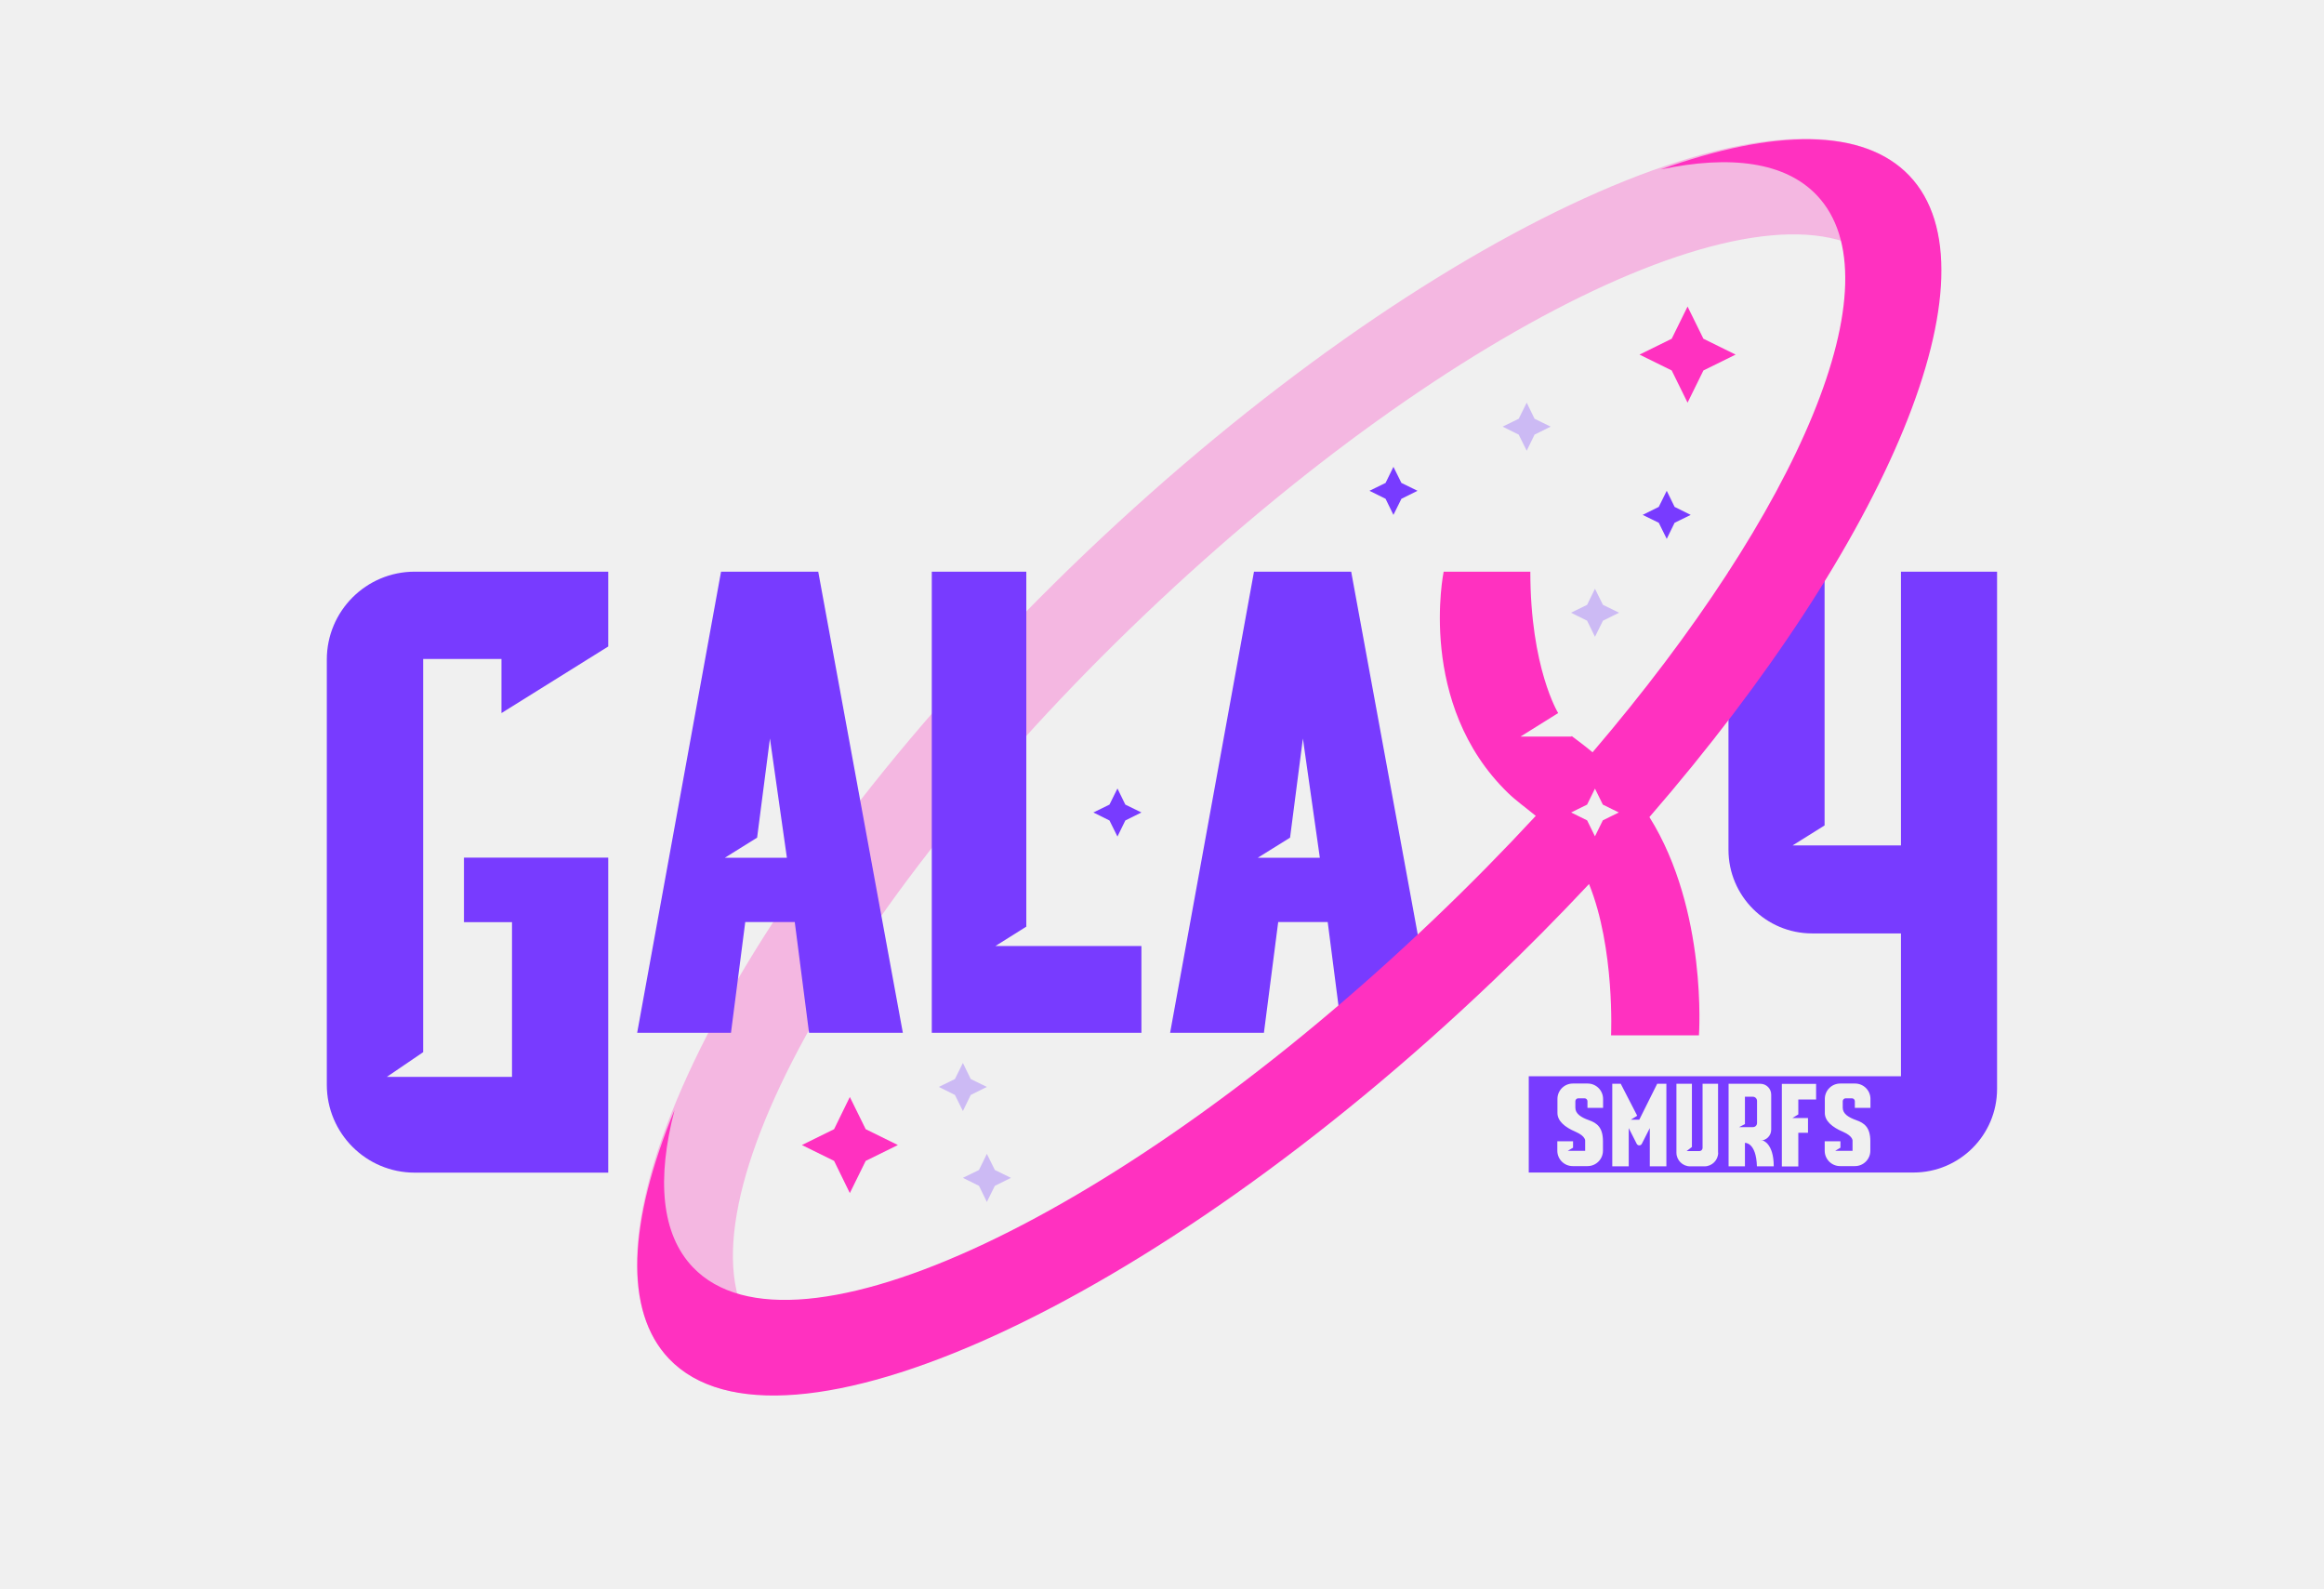
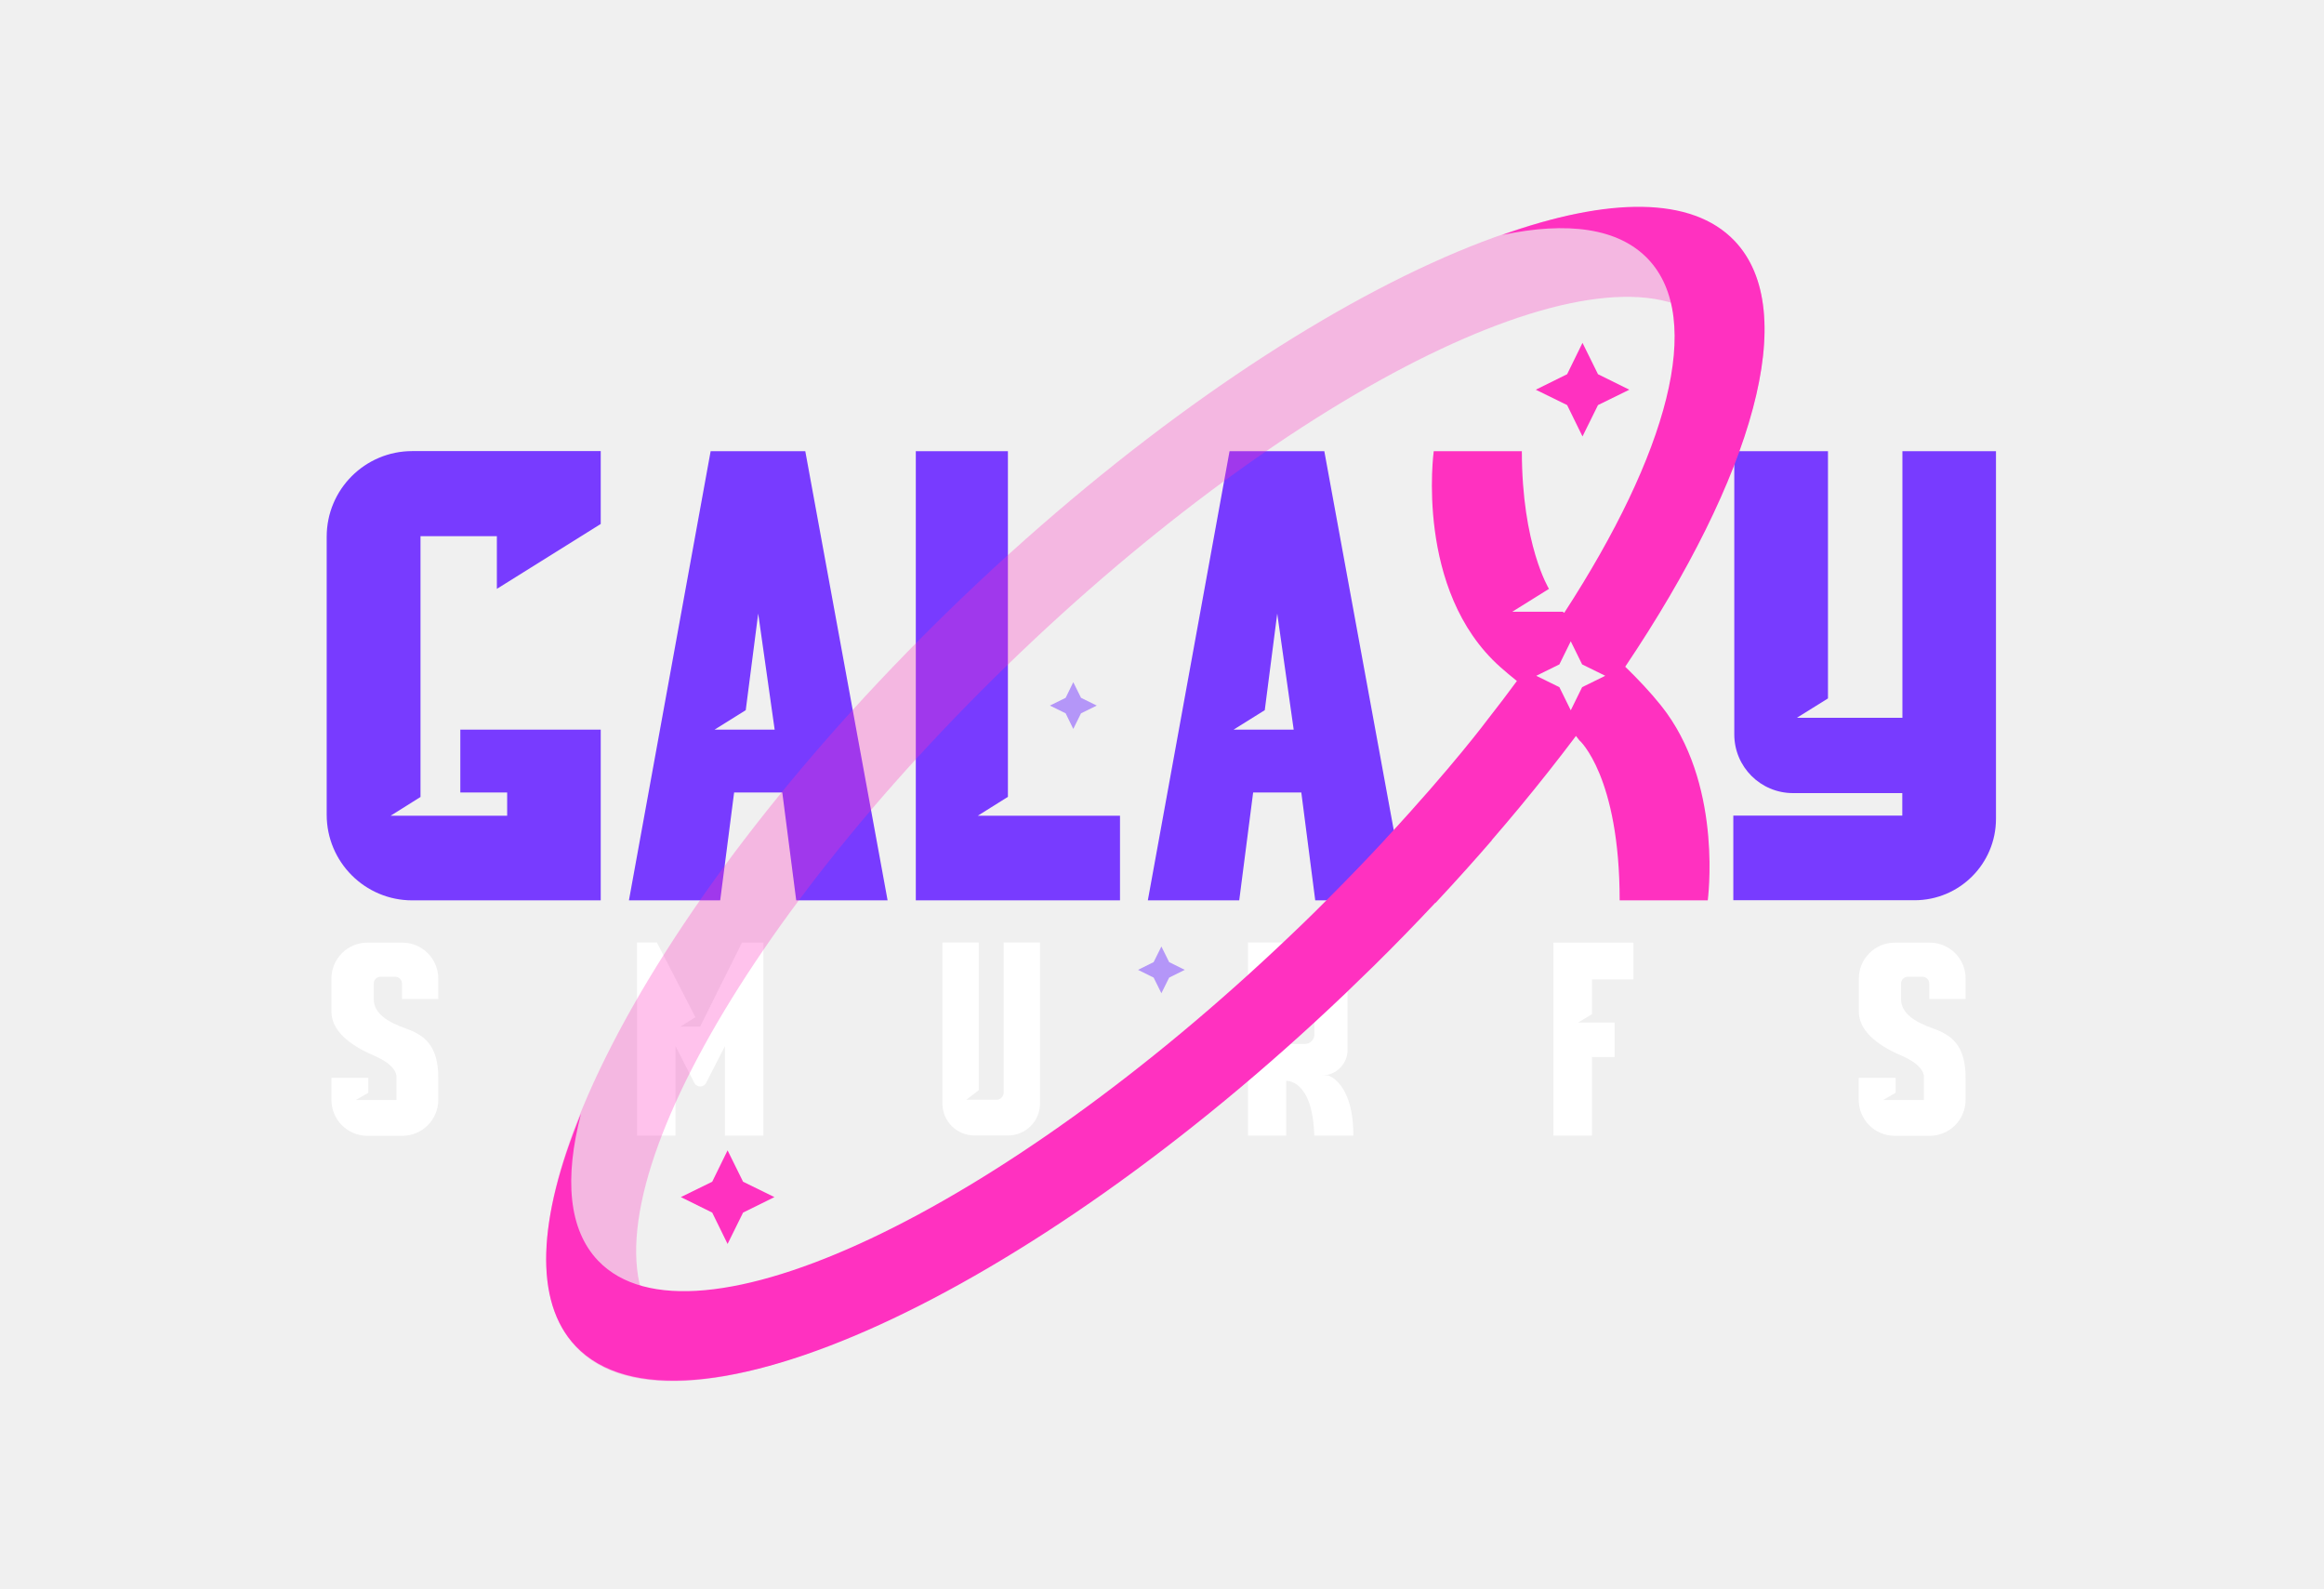
- <svg xmlns="http://www.w3.org/2000/svg" version="1.1" id="Galaxy_Smurfs_C" x="0px" y="0px" viewBox="0 0 1920 1312" style="enable-background:new 0 0 1920 1312;" xml:space="preserve">
+ <svg xmlns="http://www.w3.org/2000/svg" version="1.1" x="0px" y="0px" viewBox="0 0 1920 1312" style="enable-background:new 0 0 1920 1312;" xml:space="preserve">
  <style type="text/css">
- 	.st0{opacity:0.3;}
- 	.st1{fill:#FF31C0;}
- 	.st2{fill:#783BFF;}
- 	.st3{opacity:0.3;fill:#783BFF;}
+ 	.st0{display:none;}
+ 	.st1{display:inline;opacity:0.3;}
+ 	.st2{fill:#FF31C0;}
+ 	.st3{display:inline;fill:#783BFF;}
+ 	.st4{display:inline;}
+ 	.st5{fill:#783BFF;}
+ 	.st6{display:inline;opacity:0.3;fill:#783BFF;enable-background:new    ;}
+ 	.st7{display:inline;fill:#FF31C0;}
+ 	.st8{display:inline;fill:#FFFFFF;}
+ 	.st9{display:inline;opacity:0.5;fill:#FFFFFF;}
+ 	.st10{fill:#FFFFFF;}
+ 	.st11{display:inline;opacity:0.3;fill:#FFFFFF;}
+ 	.st12{display:inline;opacity:0.6;fill:#FFFFFF;}
+ 	.st13{opacity:0.5;fill:#783BFF;}
+ 	.st14{opacity:0.3;fill:#FF31C0;}
</style>
-   <g class="st0">
-     <path class="st1" d="M758.1,1127.4c-57.7,12.2-102.9,6.2-129-21.2c-82.9-86.9,59.8-353.6,316.2-598.1s529.4-374.4,612.3-287.5   c26.1,27.4,30,72.8,15.1,129.9c38-92.1,42.3-165.9,4.6-205.5c-91.4-95.9-397.9,42.3-680.8,312.1s-435.2,569.3-343.8,665.2   C590.4,1161.9,664.3,1161,758.1,1127.4z" />
+   <g id="Galaxy_Smurfs_C" class="st0">
+ </g>
+   <g id="Layer_2" class="st0">
+     <path class="st8" d="M1571.7,372.9v220.2h-87.2l25.7-16V372.9h-77.4v233.9c0,26.8,21.7,48.5,48.5,48.5h90.3V674H1432v69.9h139.7h10   c37.2,0,67.3-30.1,67.3-67.3V372.9H1571.7z" />
+     <polygon class="st8" points="925.3,674.1 807.8,674.1 832.7,658.5 832.7,372.9 756.6,372.9 756.6,743.9 925.3,743.9  " />
+     <polygon class="st8" points="562.5,989.1 588.4,976.4 601.1,950.4 613.9,976.4 639.8,989.1 613.9,1001.8 601.1,1027.8    588.4,1001.8  " />
+     <polygon class="st8" points="1268.8,322.1 1294.7,309.4 1307.4,283.5 1320.2,309.4 1346.1,322.1 1320.2,334.9 1307.4,360.8    1294.7,334.9  " />
+     <polygon class="st9" points="867.4,583.1 880.4,576.7 886.7,563.8 893.1,576.7 906.1,583.1 893.1,589.5 886.7,602.4 880.4,589.5     " />
+     <polygon class="st9" points="940.2,801.4 953.1,795 959.5,782.1 965.9,795 978.8,801.4 965.9,807.8 959.5,820.7 953.1,807.8  " />
+     <path class="st8" d="M496.3,433.1v-60.2H340.6c-39,0-70.7,31.6-70.7,70.7v229.6c0,39,31.6,70.7,70.7,70.7h155.7V603h-18.5h-58.8   h-38.7v51.9h38.7V674h-96.3l24.7-15.5V443.2h63.1v43.5L496.3,433.1z" />
+     <path class="st8" d="M587.1,372.9l-67.5,371H595l11.5-89.1h39.8l11.5,89.1h75.5l-68-371H587.1z M590.3,603l25.8-16.1l10.3-79.8   L640,603H590.3z" />
+     <path class="st8" d="M1015.8,372.9l-67.5,371h75.5l11.5-89.1h39.8l11.5,89.1h75.5l-68-371H1015.8z M1019.1,603l25.8-16.1l10.3-79.8   l13.6,95.9H1019.1z" />
+     <path class="st8" d="M578.4,848.3h-16.3l12.4-7.8l-31.8-61.7h-16.4v159.5h31.8v-73.9l15.5,30.3c2,4,7.8,4,9.8,0l15.5-30.3v73.9   h31.8V778.8h-17.7L578.4,848.3z" />
+     <path class="st8" d="M829.2,902.7c0,3.3-2.7,6-6,6H814h-5.4h-10.3l10.3-7.9v-122h-30v133c0,14.6,11.8,26.4,26.4,26.4h27.8   c14.6,0,26.4-11.8,26.4-26.4v-133h-30V902.7z" />
+     <path class="st8" d="M332.3,778.8h-28.7c-16.5,0-29.8,13.3-29.8,29.8v7.8v19.3c0,15.2,13.9,27.3,34.9,36.3   c21.1,9,18.8,18.4,18.8,18.4v18.4h-17.9h-5.4H294l10.3-6v-12.3h-30.5v10.7v7.4c0,16.5,13.3,29.8,29.8,29.8h28.7   c16.5,0,29.8-13.3,29.8-29.8v-18.1c0-26.9-11.6-35.4-26.9-40.8c-15.2-5.4-26.4-12.5-26.4-24.2v-9.2V816v-3.4c0-3.1,2.5-5.6,5.6-5.6   h12.1c3.1,0,5.6,2.5,5.6,5.6v12.8h30v-16.8C362.1,792.2,348.8,778.8,332.3,778.8z" />
+     <path class="st8" d="M1097.1,888.6h-4.9c11.6,0,21.1-9.4,21.1-21.1v-67.6c0-11.6-9.4-21.1-21.1-21.1H1031v159.5h31.6v-45.2   c0,0,21.9-1.7,23.2,45.2h32.3C1118.1,893.9,1097.1,888.6,1097.1,888.6z M1085.9,854.8c0,4.3-3.5,7.8-7.8,7.8h-8.3h-7.2h-11.2   l11.2-5.9v-52.7h15.5c4.3,0,7.8,3.5,7.8,7.8V854.8z" />
+     <polygon class="st8" points="1283.4,938.3 1315.2,938.3 1315.2,873.3 1333.9,873.3 1333.9,844.9 1326.2,844.9 1315.2,844.9    1303.8,844.9 1315.2,837.9 1315.2,809.3 1349.5,809.3 1349.5,778.8 1283.4,778.8  " />
+     <path class="st8" d="M1594.2,778.8h-28.7c-16.5,0-29.8,13.3-29.8,29.8v7.8v19.3c0,15.2,13.9,27.3,34.9,36.3   c21.1,9,18.8,18.4,18.8,18.4v18.4h-17.9h-5.4h-10.3l10.3-6v-12.3h-30.5v10.7v7.4c0,16.5,13.3,29.8,29.8,29.8h28.7   c16.5,0,29.8-13.3,29.8-29.8v-18.1c0-26.9-11.6-35.4-26.9-40.8c-15.2-5.4-26.4-12.5-26.4-24.2v-9.2V816v-3.4c0-3.1,2.5-5.6,5.6-5.6   h12.1c3.1,0,5.6,2.5,5.6,5.6v12.8h30v-16.8C1624,792.2,1610.7,778.8,1594.2,778.8z" />
+     <g class="st4">
+       <path class="st10" d="M1530.8,719.4C1530.8,719.4,1530.8,719.4,1530.8,719.4C1530.8,719.4,1530.8,719.4,1530.8,719.4    C1530.8,719.4,1530.8,719.4,1530.8,719.4z" />
+     </g>
+     <path class="st11" d="M1433.3,200.1c-85.4-89.6-371.7,39.5-636,291.6s-406.6,531.9-321.2,621.4c35.3,37,104.4,36.2,192,4.8   c-53.9,11.4-96.1,5.8-120.5-19.8c-77.4-81.2,55.8-330.3,295.4-558.8c239.5-228.5,494.6-349.7,572-268.6c24.4,25.6,28,68,14.1,121.3   C1464.6,306,1468.6,237.1,1433.3,200.1z" />
+     <path class="st12" d="M1377,589.3c-0.6-0.8-1.2-1.6-1.8-2.4c-1.1-1.4-2.2-2.9-3.3-4.3c-8.5-10.6-18.8-21.5-29.2-31.6   c105.8-157.4,145.4-294.1,90.3-351.8c-35.3-37-104.4-36.2-192-4.8c53.9-11.4,96.1-5.8,120.5,19.8c47.1,49.4,16.1,161-69.2,292.3   c-0.6-0.5-0.7-0.5-1.2-0.9l-1.3,0c-26.4,0-40.4,0-40.4,0l30.3-18.9c0,0-22.4-36.3-22.4-113.7h-72.8c0,0-15.9,115.1,54.9,178.2   c4.3,3.8,8.8,7.6,13.8,11.6c-7.7,10.5-15.8,21.1-24.1,31.7l0,0c0,0-28.8,38.8-84.5,98.8c0,0,0,0,0.1,0   c-15,16.2-30.6,32.4-46.7,48.5c-3.6,3.6-7.2,7.2-10.9,10.9l0,0c-6.9,6.8-13.9,13.6-21,20.3c-239.5,228.5-494.6,349.7-572,268.6   c-24.4-25.6-28-68-14.1-121.3c-35.5,86-39.6,155-4.3,192c85.4,89.6,371.7-39.5,636-291.6c7.7-7.4,15.3-14.8,22.9-22.2   c17.7-17.4,34.7-34.9,51.2-52.5c0,0.1,0,0.1,0.1,0.2c18.3-19.6,33.8-37,46.6-51.8c0,0,0-0.1-0.1-0.1c7.9-9.2,15.7-18.3,23.3-27.5   c16.3-19.7,31.7-39.2,46.3-58.6c1,1.3,2,2.5,2.8,3.6c0.1-0.1,33.3,29.7,33.3,132.2h72.8C1410.8,743.9,1423.3,653.8,1377,589.3   C1377,589.3,1377,589.3,1377,589.3z M1307.1,567.8l-9.4,19.1l-9.4-19.1l-19.1-9.4l19.1-9.4l9.4-19.1l9.4,19.1l19.1,9.4   L1307.1,567.8z" />
  </g>
-   <polygon class="st2" points="943,781.4 822.4,781.4 847.9,765.4 847.9,472.2 769.8,472.2 769.8,853.1 943,853.1 " />
-   <g>
-     <path class="st2" d="M1448.2,905.9h-6.6v22.6l-4.8,2.5h4.8h3.1h3.5c1.9,0,3.4-1.5,3.4-3.4v-18.4   C1451.5,907.4,1450,905.9,1448.2,905.9z" />
-     <path class="st2" d="M1570.5,472.2v226.1H1481l26.4-16.5V472.2H1428v229.7c0,38.2,31,69.1,69.1,69.1h73.4v118H1263v79.5h307.5h10.3   c38.2,0,69.1-31,69.1-69.1V472.2H1570.5z M1324.3,915.1h-12.8v-5.5c0-1.3-1.1-2.4-2.4-2.4h-5.2c-1.3,0-2.4,1.1-2.4,2.4v1.4v0.1v3.9   c0,5,4.8,8,11.3,10.3c6.5,2.3,11.5,5.9,11.5,17.4v7.8c0,7-5.7,12.7-12.7,12.7h-12.3c-7,0-12.7-5.7-12.7-12.7v-3.2v-4.6h13v5.3   l-4.4,2.6h4.4h2.3h7.7v-7.9c0,0,1-4-8-7.9c-9-3.8-14.9-9-14.9-15.5v-8.2v-3.4c0-7,5.7-12.7,12.7-12.7h12.3c7,0,12.7,5.7,12.7,12.7   V915.1z M1376.6,963.4H1363v-31.6l-6.6,13c-0.9,1.7-3.3,1.7-4.2,0l-6.6-13v31.6H1332v-68.2h7l13.6,26.4l-5.3,3.3h7l14.8-29.7h7.6   V963.4z M1419.5,952.1c0,6.2-5.1,11.3-11.3,11.3h-11.9c-6.2,0-11.3-5.1-11.3-11.3v-56.9h12.8v52.2l-4.4,3.4h4.4h2.3h3.9   c1.4,0,2.6-1.2,2.6-2.6v-53h12.8V952.1z M1451.5,963.4c-0.6-20.1-9.9-19.4-9.9-19.4v19.4h-13.5v-68.2h26.2c5,0,9,4,9,9v28.9   c0,5-4,9-9,9h2.1c0,0,9,2.3,9,21.3H1451.5z M1500.4,908.2h-14.7v12.3l-4.9,3h4.9h4.7h3.3v12.2h-8v27.8h-13.6v-68.2h28.3V908.2z    M1545.2,915.1h-12.8v-5.5c0-1.3-1.1-2.4-2.4-2.4h-5.2c-1.3,0-2.4,1.1-2.4,2.4v1.4v0.1v3.9c0,5,4.8,8,11.3,10.3   c6.5,2.3,11.5,5.9,11.5,17.4v7.8c0,7-5.7,12.7-12.7,12.7h-12.3c-7,0-12.7-5.7-12.7-12.7v-3.2v-4.6h13v5.3l-4.4,2.6h4.4h2.3h7.7   v-7.9c0,0,1-4-8-7.9c-9-3.8-14.9-9-14.9-15.5v-8.2v-3.4c0-7,5.7-12.7,12.7-12.7h12.3c7,0,12.7,5.7,12.7,12.7V915.1z" />
+   <g id="Layer_3">
+     <path class="st5" d="M1571.7,372.7v220.2h-87.2l25.7-16V372.7h-77.4v233.9c0,26.8,21.7,48.5,48.5,48.5h90.3v18.6H1432v69.9h139.7   h10c37.2,0,67.3-30.1,67.3-67.3V372.7H1571.7z" />
+     <polygon class="st5" points="925.3,673.8 807.8,673.8 832.7,658.2 832.7,372.7 756.6,372.7 756.6,743.7 925.3,743.7  " />
+     <polygon class="st2" points="562.5,988.8 588.4,976.1 601.1,950.2 613.9,976.1 639.8,988.8 613.9,1001.6 601.1,1027.5    588.4,1001.6  " />
+     <polygon class="st2" points="1268.8,321.9 1294.7,309.1 1307.4,283.2 1320.2,309.1 1346.1,321.9 1320.2,334.6 1307.4,360.5    1294.7,334.6  " />
+     <polygon class="st13" points="867.4,582.8 880.4,576.4 886.7,563.5 893.1,576.4 906.1,582.8 893.1,589.2 886.7,602.1 880.4,589.2     " />
+     <polygon class="st13" points="940.2,801.1 953.1,794.7 959.5,781.8 965.9,794.7 978.8,801.1 965.9,807.5 959.5,820.4 953.1,807.5     " />
+     <path class="st5" d="M496.3,432.8v-60.2H340.6c-39,0-70.7,31.6-70.7,70.7V673c0,39,31.6,70.7,70.7,70.7h155.7v-141h-18.5h-58.8   h-38.7v51.9h38.7v19.2h-96.3l24.7-15.5V442.9h63.1v43.5L496.3,432.8z" />
+     <path class="st5" d="M587.1,372.7l-67.5,371H595l11.5-89.1h39.8l11.5,89.1h75.5l-68-371H587.1z M590.3,602.7l25.8-16.1l10.3-79.8   l13.6,95.9H590.3z" />
+     <path class="st5" d="M1015.8,372.7l-67.5,371h75.5l11.5-89.1h39.8l11.5,89.1h75.5l-68-371H1015.8z M1019.1,602.7l25.8-16.1   l10.3-79.8l13.6,95.9H1019.1z" />
+     <path class="st10" d="M578.4,848h-16.3l12.4-7.8l-31.8-61.7h-16.4V938h31.8v-73.9l15.5,30.3c2,4,7.8,4,9.8,0l15.5-30.3V938h31.8   V778.6h-17.7L578.4,848z" />
+     <path class="st10" d="M829.2,902.4c0,3.3-2.7,6-6,6H814h-5.4h-10.3l10.3-7.9v-122h-30v133c0,14.6,11.8,26.4,26.4,26.4h27.8   c14.6,0,26.4-11.8,26.4-26.4v-133h-30V902.4z" />
+     <path class="st10" d="M332.3,778.6h-28.7c-16.5,0-29.8,13.3-29.8,29.8v7.8v19.3c0,15.2,13.9,27.3,34.9,36.3   c21.1,9,18.8,18.4,18.8,18.4v18.4h-17.9h-5.4H294l10.3-6v-12.3h-30.5v10.7v7.4c0,16.5,13.3,29.8,29.8,29.8h28.7   c16.5,0,29.8-13.3,29.8-29.8v-18.1c0-26.9-11.6-35.4-26.9-40.8c-15.2-5.4-26.4-12.5-26.4-24.2V816v-0.2v-3.4c0-3.1,2.5-5.6,5.6-5.6   h12.1c3.1,0,5.6,2.5,5.6,5.6v12.8h30v-16.8C362.1,791.9,348.8,778.6,332.3,778.6z" />
+     <path class="st10" d="M1097.1,888.3h-4.9c11.6,0,21.1-9.4,21.1-21.1v-67.6c0-11.6-9.4-21.1-21.1-21.1H1031V938h31.6v-45.2   c0,0,21.9-1.7,23.2,45.2h32.3C1118.1,893.7,1097.1,888.3,1097.1,888.3z M1085.9,854.5c0,4.3-3.5,7.8-7.8,7.8h-8.3h-7.2h-11.2   l11.2-5.9v-52.7h15.5c4.3,0,7.8,3.5,7.8,7.8V854.5z" />
+     <polygon class="st10" points="1283.4,938 1315.2,938 1315.2,873.1 1333.9,873.1 1333.9,844.6 1326.2,844.6 1315.2,844.6    1303.8,844.6 1315.2,837.7 1315.2,809 1349.5,809 1349.5,778.6 1283.4,778.6  " />
+     <path class="st10" d="M1594.2,778.6h-28.7c-16.5,0-29.8,13.3-29.8,29.8v7.8v19.3c0,15.2,13.9,27.3,34.9,36.3   c21.1,9,18.8,18.4,18.8,18.4v18.4h-17.9h-5.4h-10.3l10.3-6v-12.3h-30.5v10.7v7.4c0,16.5,13.3,29.8,29.8,29.8h28.7   c16.5,0,29.8-13.3,29.8-29.8v-18.1c0-26.9-11.6-35.4-26.9-40.8c-15.2-5.4-26.4-12.5-26.4-24.2V816v-0.2v-3.4c0-3.1,2.5-5.6,5.6-5.6   h12.1c3.1,0,5.6,2.5,5.6,5.6v12.8h30v-16.8C1624,791.9,1610.7,778.6,1594.2,778.6z" />
+     <g>
+       <path class="st10" d="M1530.8,719.1C1530.8,719.1,1530.8,719.1,1530.8,719.1C1530.8,719.1,1530.8,719.1,1530.8,719.1    C1530.8,719.1,1530.8,719.1,1530.8,719.1z" />
+     </g>
+     <path class="st14" d="M1433.3,199.8c-85.4-89.6-371.7,39.5-636,291.6s-406.6,531.9-321.2,621.4c35.3,37,104.4,36.2,192,4.8   c-53.9,11.4-96.1,5.8-120.5-19.8c-77.4-81.2,55.8-330.3,295.4-558.8c239.5-228.5,494.6-349.7,572-268.6c24.4,25.6,28,68,14.1,121.3   C1464.6,305.8,1468.6,236.8,1433.3,199.8z" />
+     <path class="st2" d="M1377,589c-0.6-0.8-1.2-1.6-1.8-2.4c-1.1-1.4-2.2-2.9-3.3-4.3c-8.5-10.6-18.8-21.5-29.2-31.6   c105.8-157.4,145.4-294.1,90.3-351.8c-35.3-37-104.4-36.2-192-4.8c53.9-11.4,96.1-5.8,120.5,19.8c47.1,49.4,16.1,161-69.2,292.3   c-0.6-0.5-0.7-0.5-1.2-0.9l-1.3,0c-26.4,0-40.4,0-40.4,0l30.3-18.9c0,0-22.4-36.3-22.4-113.7h-72.8c0,0-15.9,115.1,54.9,178.2   c4.3,3.8,8.8,7.6,13.8,11.6c-7.7,10.5-15.8,21.1-24.1,31.7l0,0c0,0-28.8,38.8-84.5,98.8c0,0,0,0,0.1,0   c-15,16.2-30.6,32.4-46.7,48.5c-3.6,3.6-7.2,7.2-10.9,10.9l0,0c-6.9,6.8-13.9,13.6-21,20.3c-239.5,228.5-494.6,349.7-572,268.6   c-24.4-25.6-28-68-14.1-121.3c-35.5,86-39.6,155-4.3,192c85.4,89.6,371.7-39.5,636-291.6c7.7-7.4,15.3-14.8,22.9-22.2   c17.7-17.4,34.7-34.9,51.2-52.5c0,0.1,0,0.1,0.1,0.2c18.3-19.6,33.8-37,46.6-51.8c0,0,0-0.1-0.1-0.1c7.9-9.2,15.7-18.3,23.3-27.5   c16.3-19.7,31.7-39.2,46.3-58.6c1,1.3,2,2.5,2.8,3.6c0.1-0.1,33.3,29.7,33.3,132.2h72.8C1410.8,743.7,1423.3,653.5,1377,589   C1377,589,1377,589,1377,589z M1307.1,567.6l-9.4,19.1l-9.4-19.1l-19.1-9.4l19.1-9.4l9.4-19.1l9.4,19.1l19.1,9.4L1307.1,567.6z" />
  </g>
-   <polygon class="st2" points="1357.1,425.3 1370.4,418.7 1377,405.4 1383.5,418.7 1396.8,425.3 1383.5,431.8 1377,445.1   1370.4,431.8 " />
-   <polygon class="st2" points="1131.4,405.4 1144.7,398.9 1151.2,385.6 1157.8,398.9 1171.1,405.4 1157.8,412 1151.2,425.3   1144.7,412 " />
-   <polygon class="st2" points="903.3,671.1 916.6,664.6 923.2,651.3 929.7,664.6 943,671.1 929.7,677.7 923.2,691 916.6,677.7 " />
-   <polygon class="st3" points="1241.4,352.4 1254.7,345.9 1261.3,332.6 1267.8,345.9 1281.1,352.4 1267.8,359 1261.3,372.3   1254.7,359 " />
-   <polygon class="st3" points="1297.9,506.1 1311.2,499.6 1317.7,486.3 1324.3,499.6 1337.6,506.1 1324.3,512.7 1317.7,526   1311.2,512.7 " />
-   <polygon class="st3" points="775.6,897.8 788.9,891.3 795.5,878 802,891.3 815.3,897.8 802,904.4 795.5,917.7 788.9,904.4 " />
-   <polygon class="st3" points="795.5,972.9 808.8,966.4 815.3,953.1 821.9,966.4 835.2,972.9 821.9,979.5 815.3,992.8 808.8,979.5 " />
-   <path class="st2" d="M502.5,534v-61.8H342.6c-40.1,0-72.6,32.5-72.6,72.6V896c0,40.1,32.5,72.6,72.6,72.6h159.9V708.4h-19H423h-39.7  v53.3H423v127.8H319.6l30-20.4V544.3h64.7V589L502.5,534z" />
-   <path class="st2" d="M595.7,472.2l-69.3,380.9h77.5l11.8-91.5h40.9l11.8,91.5h77.5L676,472.2H595.7z M599,708.4l26.5-16.5l10.6-81.9  l14,98.5H599z" />
-   <path class="st2" d="M1036,472.2l-69.3,380.9h77.5l11.8-91.5h40.9l11.8,91.5h77.5l-69.9-380.9H1036z M1039.3,708.4l26.5-16.5  l10.6-81.9l14,98.5H1039.3z" />
-   <path class="st1" d="M1577.4,145.1c-37.8-39.6-111.7-38.8-205.5-5.1c57.7-12.2,102.9-6.2,129,21.2c67.4,70.6-14.4,260.3-185.2,460.2  c-7.2-6.1-13.1-10.2-17.2-13.4c-0.1,0.1-0.2,0.3-0.3,0.4c-27.4,0-42,0-42,0l31.1-19.4c0,0-23-37.3-23-116.8h-71.6  c0,0-22.6,109.5,53.3,182.9c6.4,6.2,14,11.6,22.8,18.8c-26.4,28.5-54.5,57.1-84.1,85.3c-256.4,244.6-529.4,374.4-612.3,287.5  c-26.1-27.4-30-72.8-15.1-129.9c-38,92.1-42.3,165.9-4.6,205.5c91.4,95.9,397.9-42.3,680.8-312.1c27.7-26.4,54.2-53.2,79.3-80  c21.5,53.1,18.2,125,18.2,125h72.6c0,0,7.4-103.1-40.9-180.3C1560.2,446.9,1653.7,225.1,1577.4,145.1z M1324.2,677.6l-6.5,13.2  l-6.5-13.2l-13.2-6.5l13.2-6.5l6.5-13.2l6.5,13.2l13.2,6.5L1324.2,677.6z" />
-   <polygon class="st1" points="1354.5,292.9 1381.1,279.8 1394.2,253.2 1407.3,279.8 1433.9,292.9 1407.3,306 1394.2,332.6   1381.1,306 " />
-   <polygon class="st1" points="662.5,945.8 689.1,932.7 702.1,906.1 715.2,932.7 741.8,945.8 715.2,958.9 702.1,985.5 689.1,958.9 " />
</svg>
